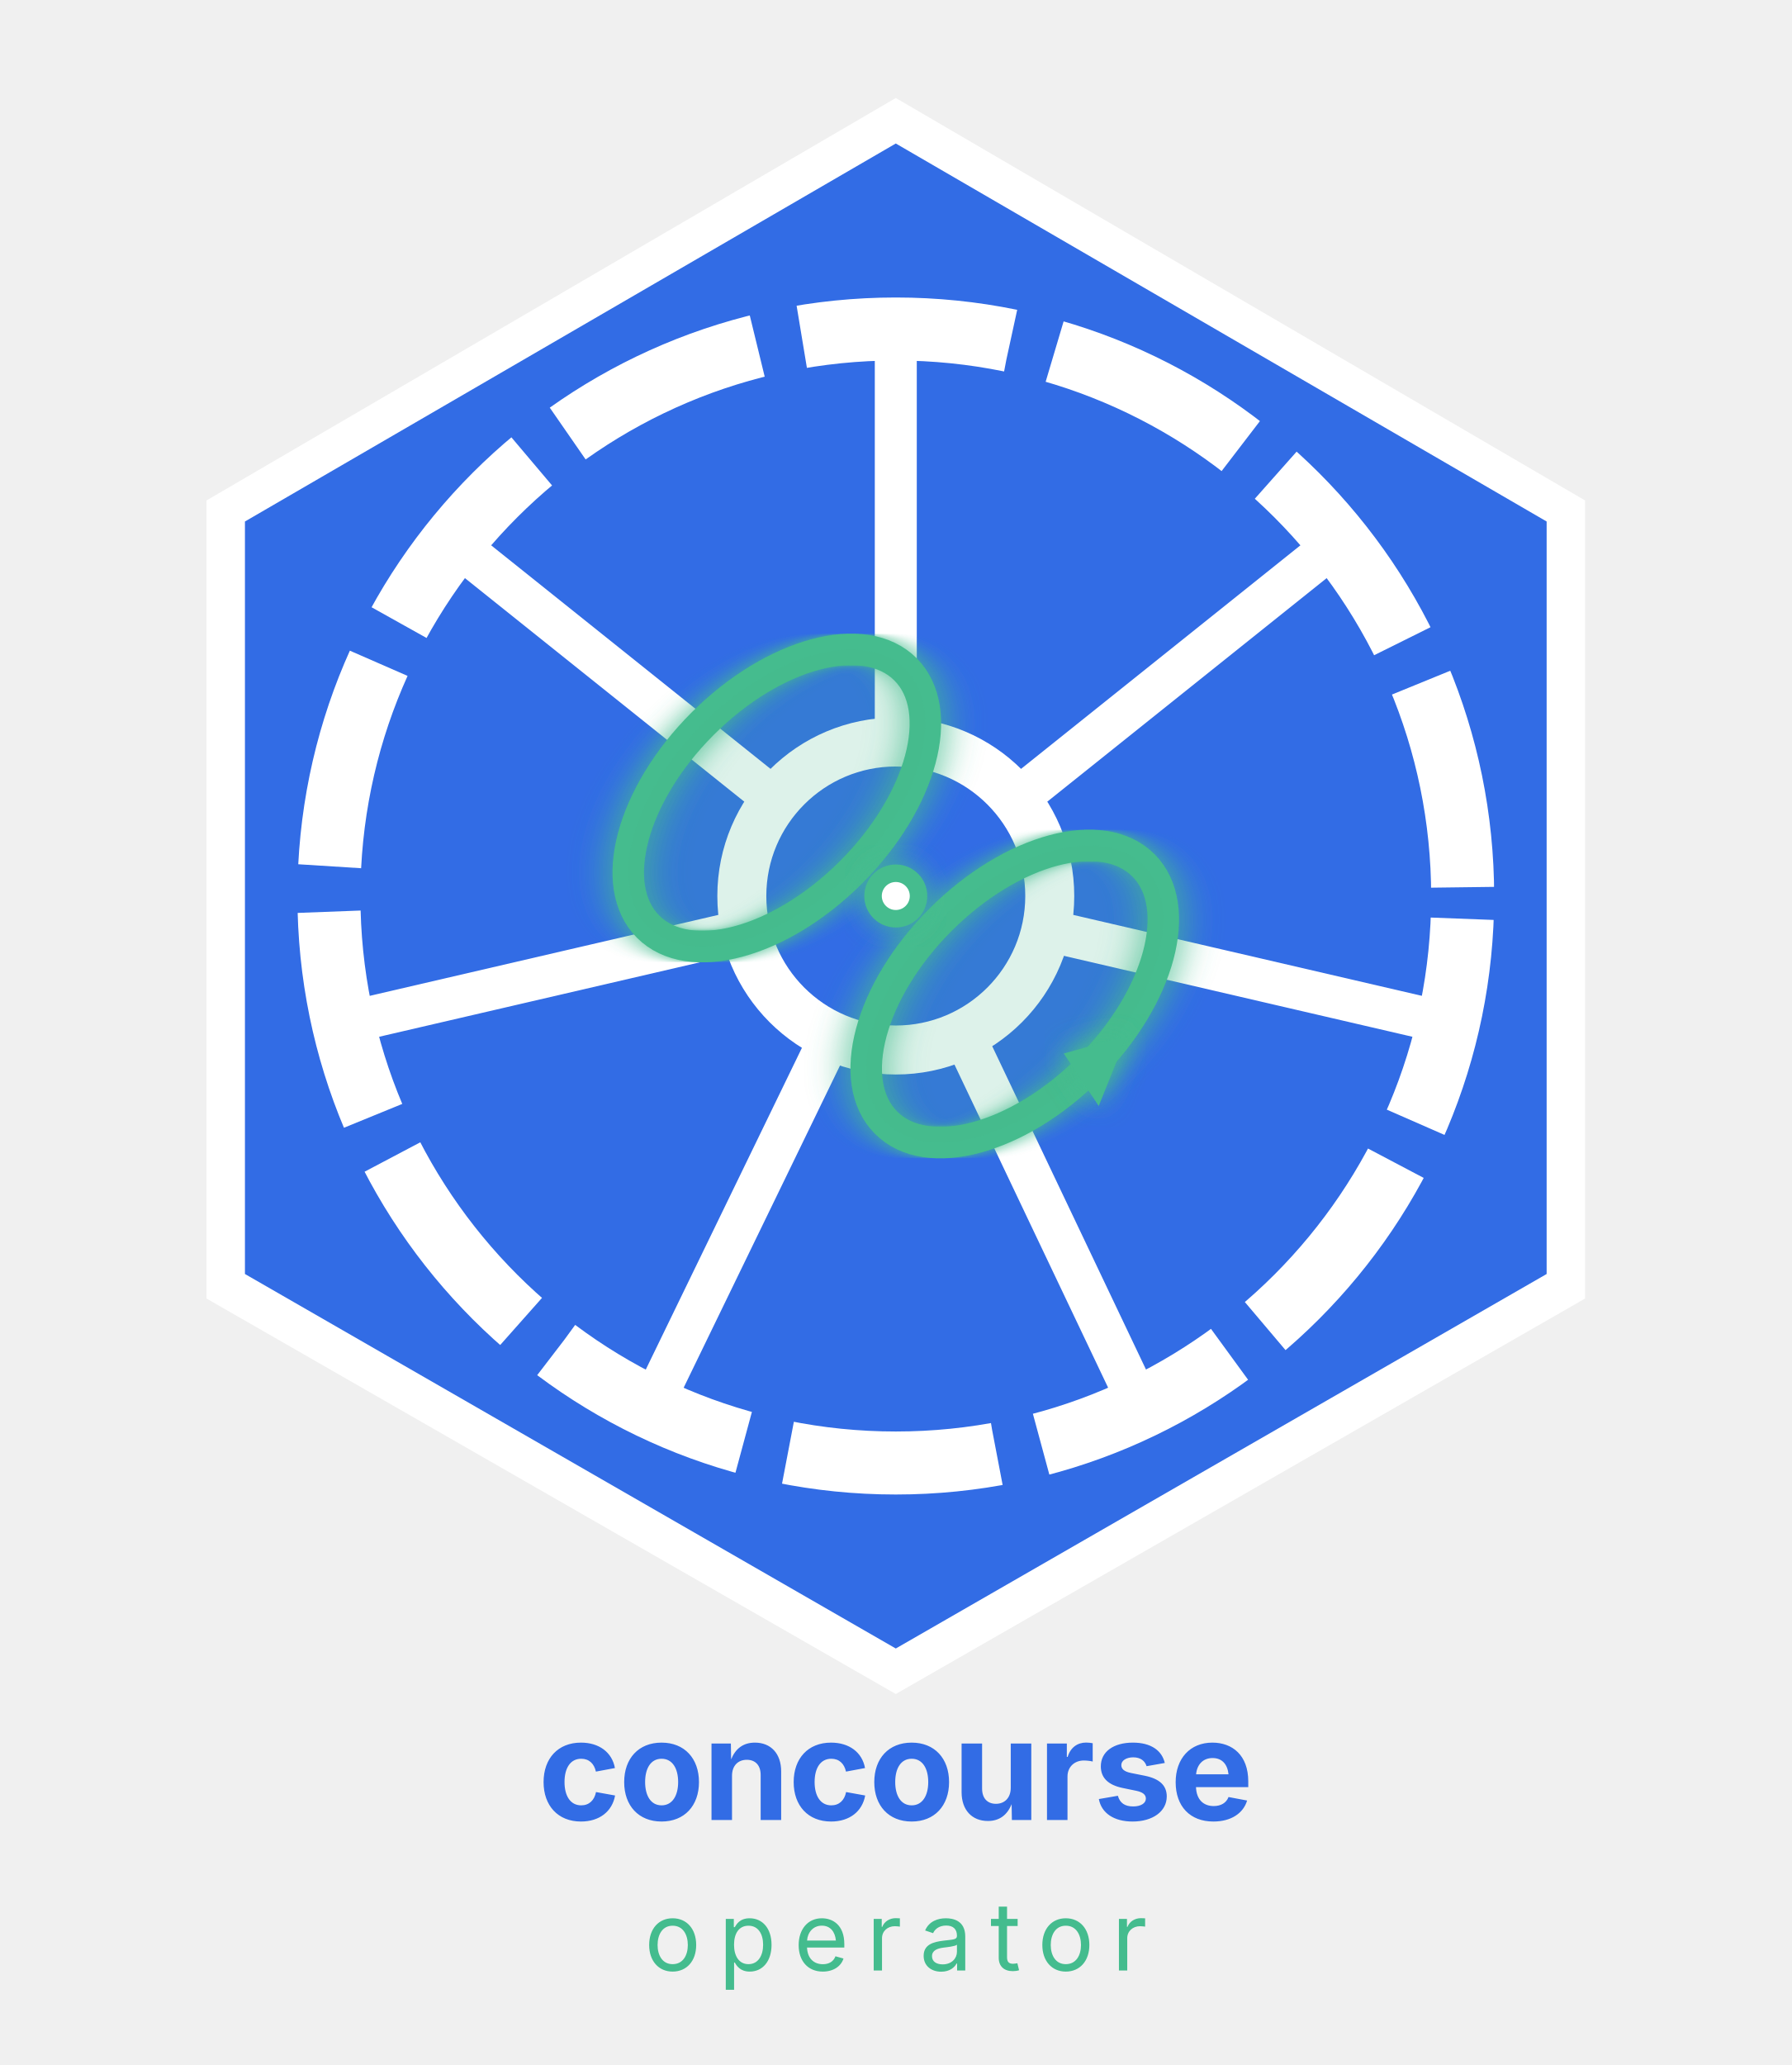
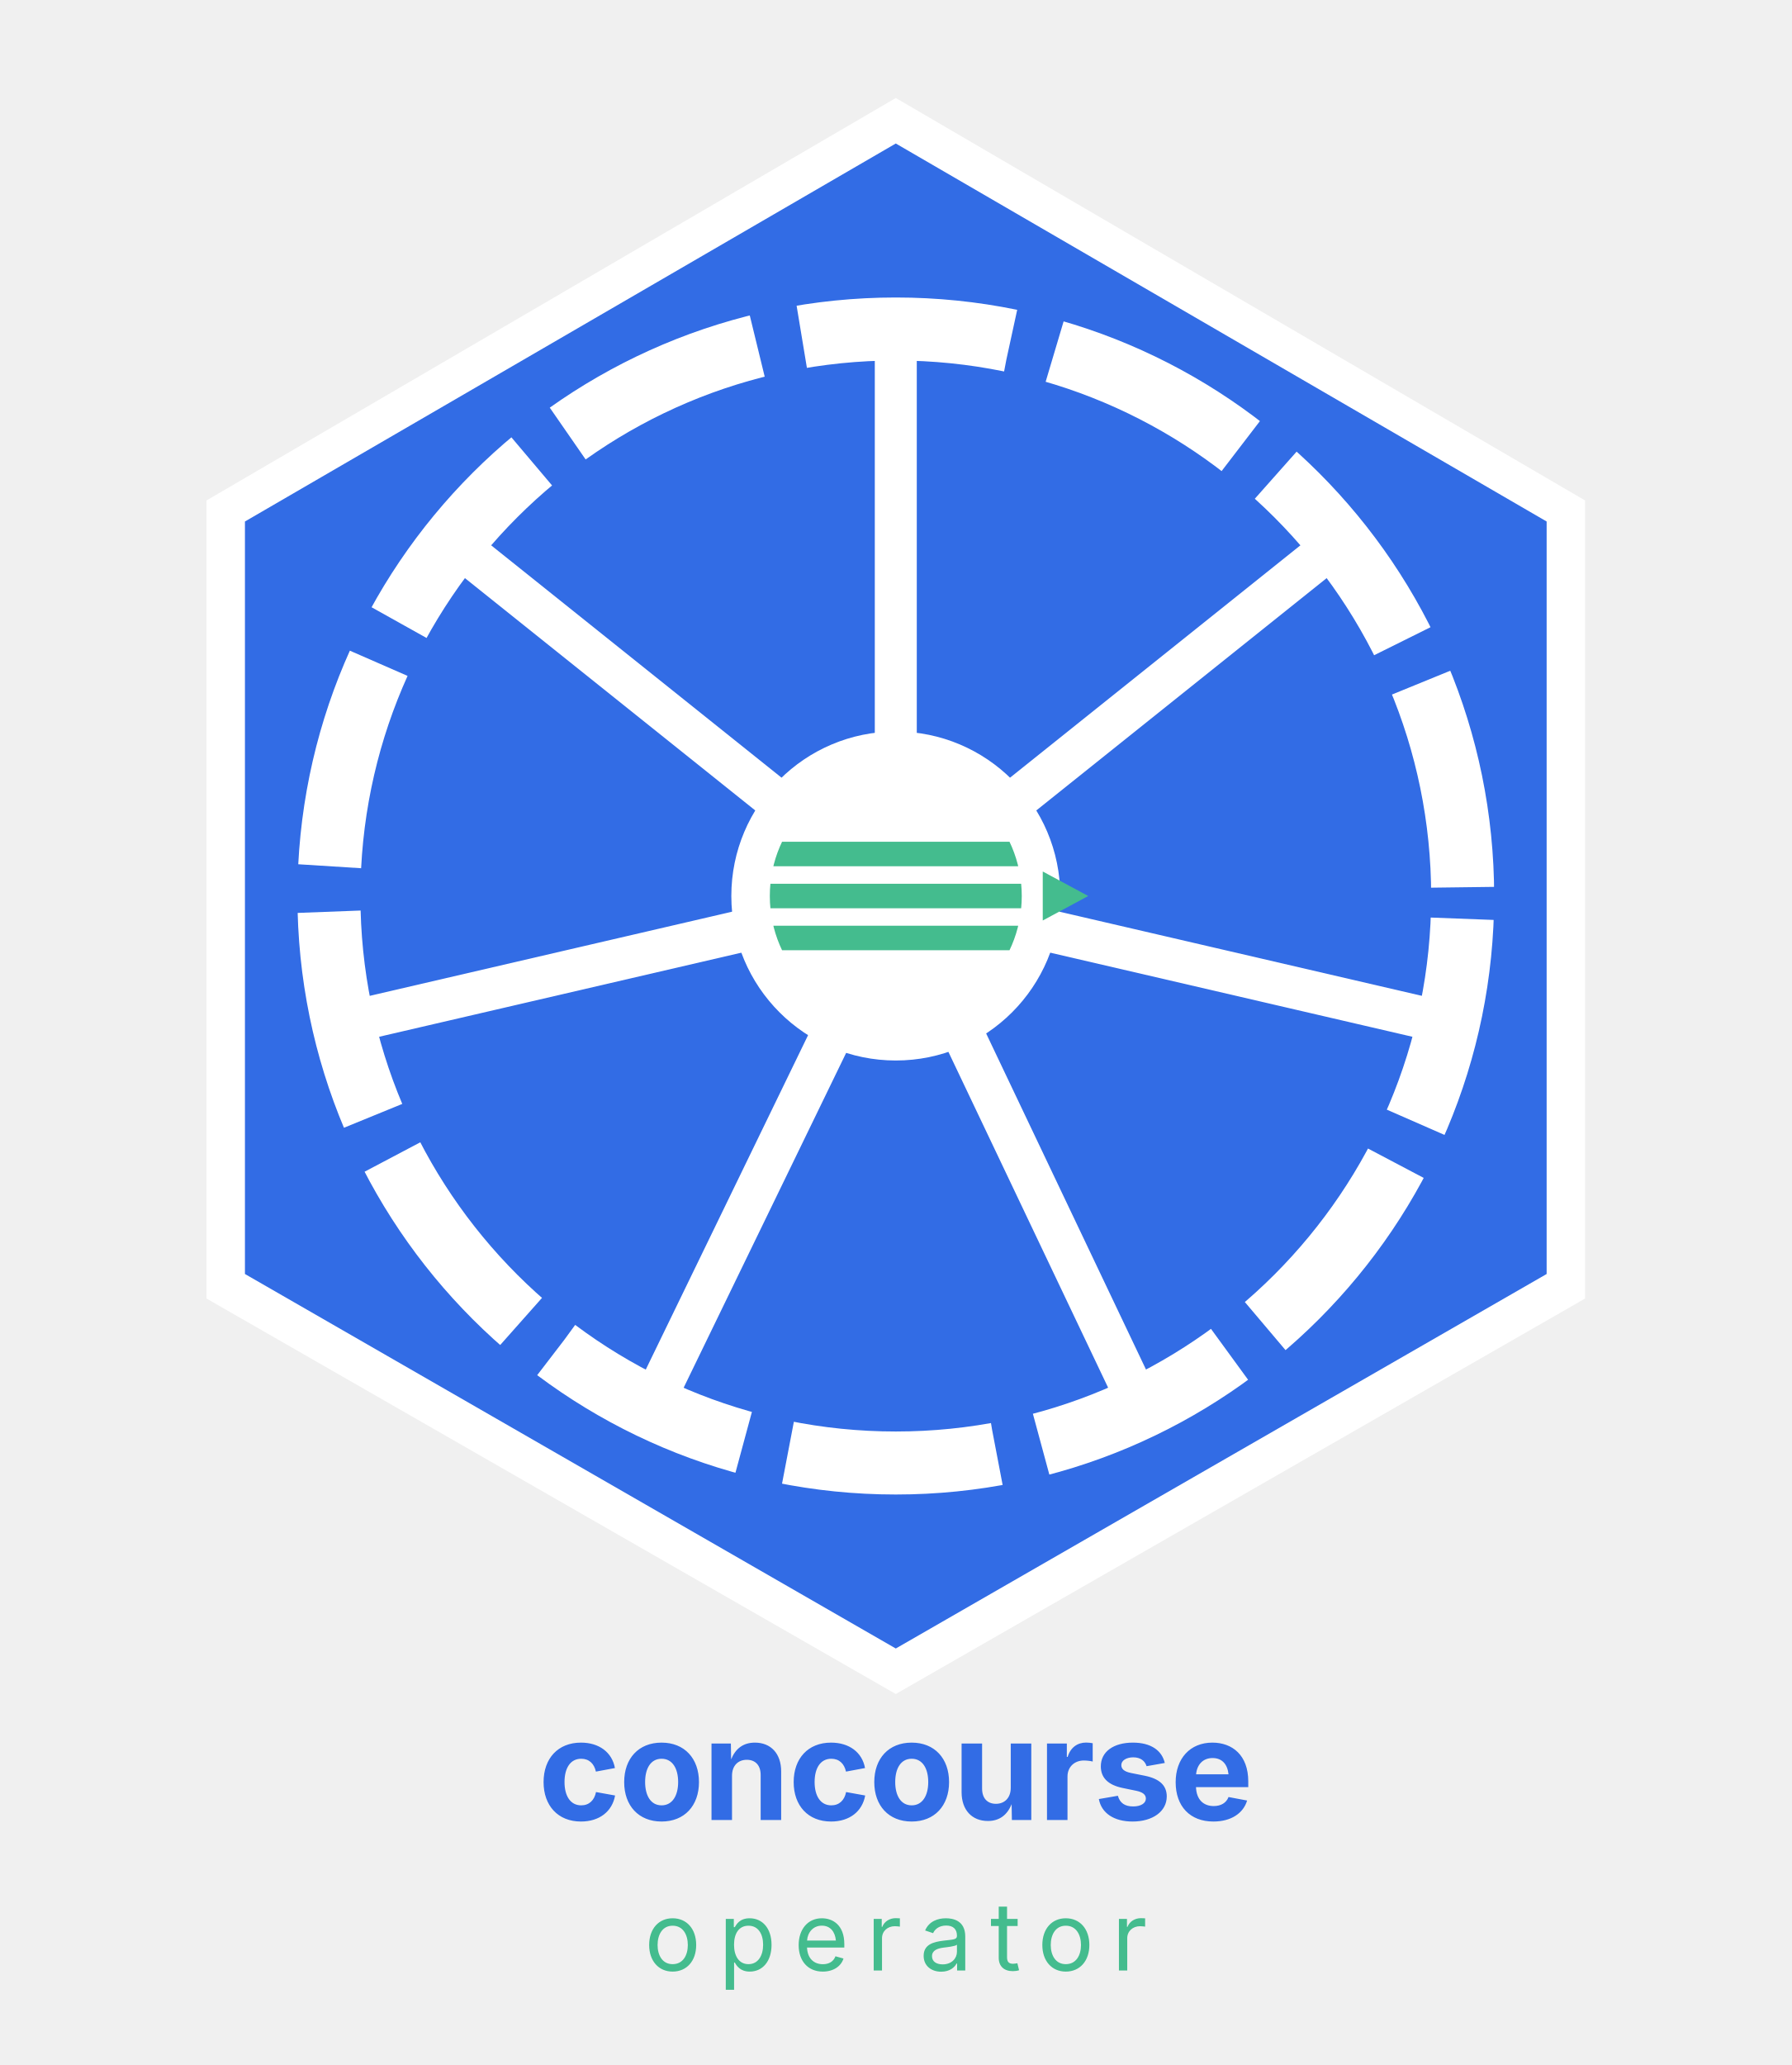
<svg xmlns="http://www.w3.org/2000/svg" viewBox="0 0 512 590">
  <defs>
    <clipPath id="hull-clip">
      <polygon points="256,41 442,149 442,364 256,471 70,364 70,149" />
    </clipPath>
    <radialGradient id="spoke-fade" cx="50%" cy="50%" r="50%">
      <stop offset="55%" stop-color="white" stop-opacity="1" />
      <stop offset="100%" stop-color="white" stop-opacity="0.5" />
    </radialGradient>
-     <filter id="glow" x="-30%" y="-30%" width="160%" height="160%">
-       <feGaussianBlur stdDeviation="4" result="blur" />
-       <feMerge>
-         <feMergeNode in="blur" />
-         <feMergeNode in="SourceGraphic" />
-       </feMerge>
-     </filter>
+     <clipPath id="hub-clip">
+       <circle cx="256" cy="256" r="36" />
+     </clipPath>
  </defs>
  <polygon points="256,28 453,143 453,371 256,484 59,371 59,143" fill="white" />
  <polygon points="256,41 442,149 442,364 256,471 70,364 70,149" fill="#326CE5" />
  <circle cx="256" cy="256" r="162" fill="none" stroke="white" stroke-width="18" stroke-dasharray="60 13" stroke-dashoffset="-6.5" clip-path="url(#hull-clip)" />
  <g stroke="white" stroke-width="12" stroke-linecap="round">
    <line x1="256" y1="96" x2="256" y2="211" />
    <line x1="381" y1="156" x2="291" y2="228" />
    <line x1="412" y1="292" x2="300" y2="266" />
    <line x1="325" y1="400" x2="276" y2="297" />
    <line x1="187" y1="400" x2="237" y2="297" />
    <line x1="100" y1="292" x2="212" y2="266" />
    <line x1="131" y1="156" x2="221" y2="228" />
  </g>
-   <circle cx="256" cy="256" r="44" fill="#326CE5" stroke="white" stroke-width="14" />
-   <ellipse cx="222" cy="228" rx="52" ry="30" transform="rotate(-45 222 228)" fill="none" stroke="#44BC8E" stroke-width="9" filter="url(#glow)" />
-   <ellipse cx="222" cy="228" rx="52" ry="30" transform="rotate(-45 222 228)" fill="#44BC8E" fill-opacity="0.18" />
-   <ellipse cx="290" cy="284" rx="52" ry="30" transform="rotate(-45 290 284)" fill="none" stroke="#44BC8E" stroke-width="9" filter="url(#glow)" />
-   <ellipse cx="290" cy="284" rx="52" ry="30" transform="rotate(-45 290 284)" fill="#44BC8E" fill-opacity="0.18" />
-   <polygon points="322,296 314,316 304,301" fill="#44BC8E" filter="url(#glow)" />
-   <circle cx="256" cy="256" r="9" fill="#44BC8E" filter="url(#glow)" />
-   <circle cx="256" cy="256" r="4" fill="white" />
+   <circle cx="256" cy="256" r="44" fill="white" stroke="white" stroke-width="6" />
+   <g clip-path="url(#hub-clip)" stroke="#44BC8E" stroke-width="7" stroke-linecap="round" fill="none">
+     <line x1="218" y1="244" x2="294" y2="244" />
+     <line x1="218" y1="256" x2="294" y2="256" />
+     <line x1="218" y1="268" x2="294" y2="268" />
+   </g>
+   <polygon points="298,249 311,256 298,263" fill="#44BC8E" />
  <text x="256" y="520" font-family="'Inter','Helvetica Neue',Helvetica,Arial,sans-serif" font-size="40" font-weight="700" letter-spacing="-0.5" text-anchor="middle" fill="#326CE5">concourse</text>
  <text x="256" y="563" font-family="'Inter','Helvetica Neue',Helvetica,Arial,sans-serif" font-size="27" font-weight="400" letter-spacing="5" text-anchor="middle" fill="#44BC8E">operator</text>
</svg>
